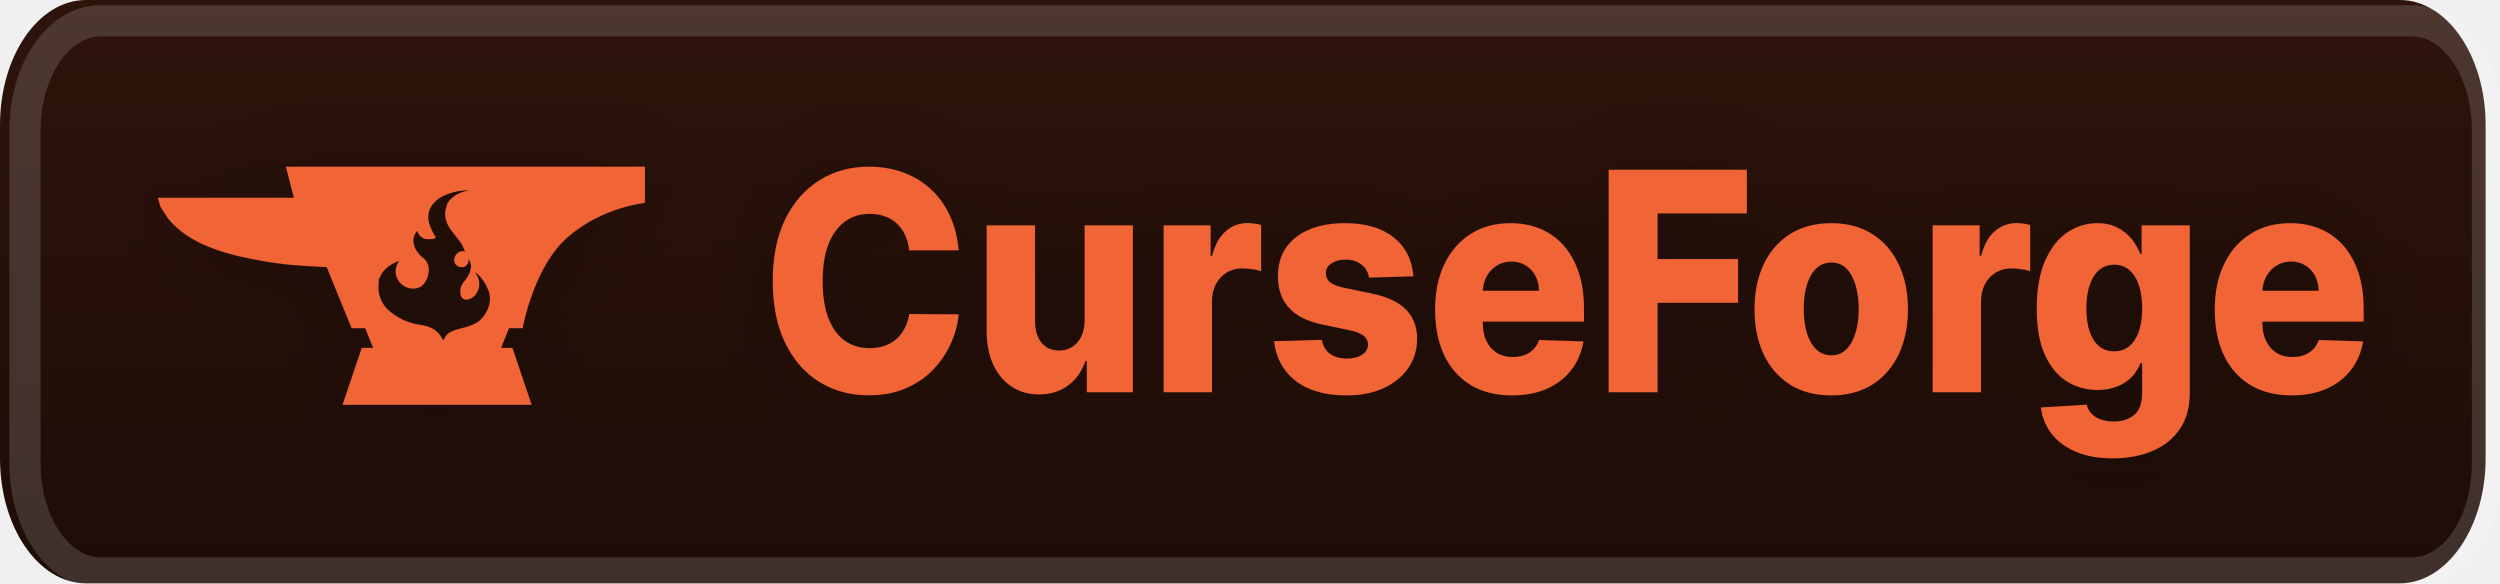
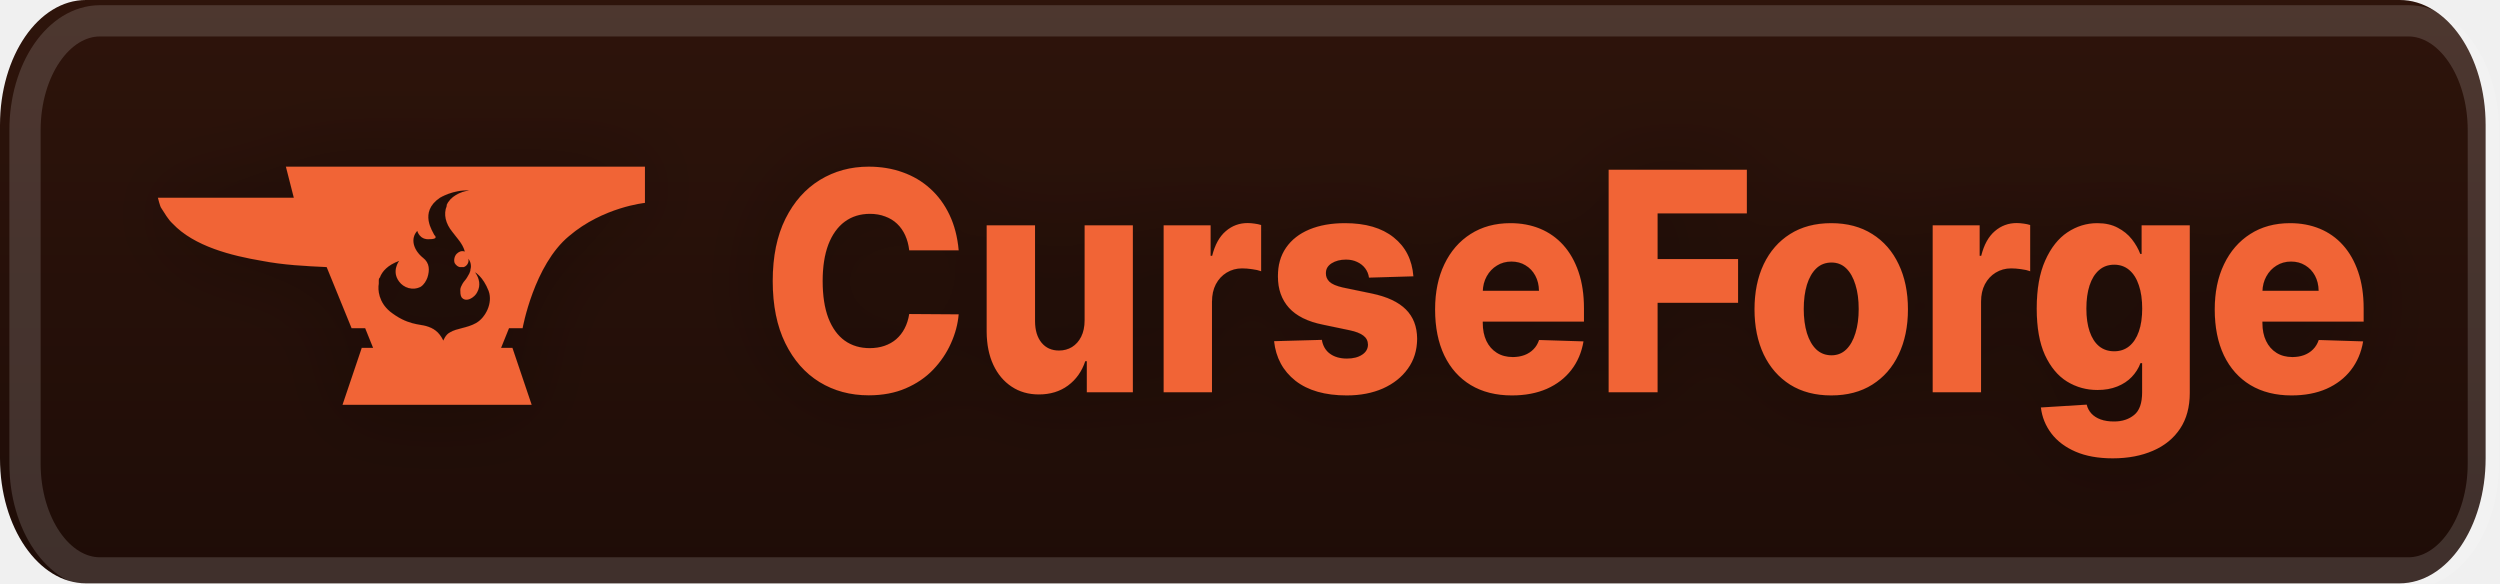
<svg xmlns="http://www.w3.org/2000/svg" width="120" height="28" viewBox="0 0 120 28" fill="none">
  <g clip-path="url(#clip0_1_78)">
    <path d="M115.184 0H4.126C1.847 0 0 2.686 0 6V22C0 25.314 1.847 28 4.126 28H115.184C117.463 28 119.31 25.314 119.31 22V6C119.31 2.686 117.463 0 115.184 0Z" fill="url(#paint0_linear_1_78)" />
    <g filter="url(#filter0_d_1_78)">
      <path d="M13.723 8L14.103 9.491C12.2 9.491 7.579 9.491 7.579 9.491C7.579 9.491 7.688 9.938 7.742 9.988C7.905 10.236 8.068 10.534 8.286 10.733C9.319 11.827 11.113 12.274 12.581 12.522C13.614 12.721 14.647 12.771 15.68 12.82L16.876 15.752H17.528L17.909 16.697H17.365L16.441 19.43H25.52L24.596 16.697H24.052L24.433 15.752H25.085C25.085 15.752 25.629 12.721 27.315 11.33C28.946 9.938 30.957 9.739 30.957 9.739V8H13.723ZM22.856 15.504C22.421 15.752 21.932 15.752 21.606 15.951C21.388 16.051 21.28 16.349 21.28 16.349C21.062 15.902 20.79 15.752 20.464 15.653C20.138 15.554 19.54 15.603 18.724 14.957C18.181 14.51 18.126 13.914 18.181 13.616V13.566C18.181 13.516 18.181 13.516 18.181 13.466C18.181 13.417 18.181 13.367 18.235 13.317C18.344 13.019 18.616 12.721 19.159 12.522C19.159 12.522 18.779 13.019 19.159 13.516C19.377 13.814 19.812 13.963 20.192 13.765C20.355 13.665 20.464 13.467 20.518 13.317C20.627 12.97 20.627 12.622 20.301 12.373C19.812 11.976 19.703 11.429 20.029 11.081C20.029 11.081 20.138 11.528 20.627 11.479C20.953 11.479 20.953 11.379 20.845 11.28C20.79 11.131 20.084 10.187 21.117 9.491C21.117 9.491 21.769 9.093 22.53 9.143C22.095 9.193 21.606 9.441 21.443 9.839C21.443 9.839 21.443 9.839 21.443 9.888C21.28 10.286 21.388 10.733 21.715 11.131C21.932 11.429 22.204 11.677 22.313 12.075C22.149 12.025 22.041 12.075 21.932 12.174C21.823 12.274 21.769 12.473 21.823 12.622C21.878 12.721 21.986 12.82 22.095 12.82C22.149 12.82 22.15 12.82 22.204 12.82H22.258C22.421 12.771 22.53 12.572 22.476 12.423C22.584 12.522 22.639 12.771 22.584 12.92C22.584 13.069 22.476 13.218 22.421 13.317C22.367 13.417 22.258 13.516 22.204 13.616C22.15 13.715 22.095 13.814 22.095 13.914C22.095 14.013 22.095 14.162 22.15 14.262C22.367 14.56 22.802 14.262 22.911 14.013C23.074 13.715 23.02 13.367 22.802 13.069C22.802 13.069 23.183 13.268 23.454 13.963C23.672 14.56 23.291 15.256 22.856 15.504Z" fill="#F16436" />
    </g>
-     <path d="M115.792 1H4.808C2.815 1 1.2 3.351 1.2 6.25V22.25C1.2 25.149 2.815 27.5 4.808 27.5H115.792C117.785 27.5 119.4 25.149 119.4 22.25V6.25C119.4 3.351 117.785 1 115.792 1Z" stroke="white" stroke-opacity="0.15" stroke-width="1.5" />
+     <path d="M115.598 1H4.802C2.813 1 1.2 3.351 1.2 6.25V22.25C1.2 25.149 2.813 27.5 4.802 27.5H115.598C117.587 27.5 119.2 25.149 119.2 22.25V6.25C119.2 3.351 117.587 1 115.598 1Z" stroke="white" stroke-opacity="0.15" stroke-width="1.5" />
    <g filter="url(#filter1_d_1_78)">
      <path d="M46.016 12.016H43.643C43.612 11.749 43.548 11.507 43.449 11.291C43.351 11.076 43.221 10.892 43.06 10.739C42.898 10.585 42.707 10.469 42.485 10.389C42.267 10.306 42.026 10.264 41.759 10.264C41.288 10.264 40.882 10.391 40.54 10.645C40.202 10.898 39.941 11.265 39.757 11.745C39.577 12.225 39.487 12.806 39.487 13.487C39.487 14.197 39.579 14.791 39.762 15.271C39.949 15.748 40.209 16.108 40.546 16.351C40.884 16.591 41.284 16.711 41.746 16.711C42.005 16.711 42.24 16.674 42.453 16.601C42.668 16.528 42.856 16.422 43.018 16.283C43.181 16.141 43.316 15.969 43.421 15.767C43.529 15.562 43.602 15.33 43.643 15.073L46.016 15.089C45.975 15.562 45.85 16.028 45.641 16.487C45.436 16.946 45.152 17.365 44.791 17.744C44.432 18.119 43.992 18.418 43.473 18.641C42.958 18.863 42.365 18.975 41.698 18.975C40.819 18.975 40.031 18.763 39.335 18.338C38.642 17.911 38.095 17.288 37.694 16.471C37.292 15.654 37.091 14.659 37.091 13.487C37.091 12.312 37.295 11.316 37.703 10.498C38.111 9.681 38.663 9.061 39.359 8.636C40.055 8.212 40.834 8 41.698 8C42.286 8 42.831 8.09 43.331 8.271C43.831 8.449 44.27 8.709 44.65 9.054C45.03 9.395 45.338 9.813 45.575 10.311C45.812 10.808 45.959 11.377 46.016 12.016ZM52.062 15.37V10.817H54.377V18.829H52.167V17.337H52.092C51.93 17.827 51.654 18.217 51.265 18.505C50.879 18.79 50.412 18.933 49.866 18.933C49.369 18.933 48.932 18.808 48.556 18.557C48.18 18.307 47.887 17.958 47.678 17.509C47.469 17.057 47.364 16.528 47.36 15.923V10.817H49.681V15.423C49.684 15.857 49.788 16.2 49.994 16.45C50.2 16.701 50.479 16.826 50.833 16.826C51.065 16.826 51.272 16.77 51.455 16.659C51.642 16.544 51.789 16.379 51.897 16.163C52.007 15.944 52.062 15.68 52.062 15.37ZM55.855 18.829V10.817H58.109V12.277H58.184C58.317 11.749 58.534 11.356 58.835 11.098C59.135 10.838 59.485 10.707 59.884 10.707C59.99 10.707 60.102 10.716 60.215 10.733C60.329 10.747 60.435 10.77 60.534 10.801V13.018C60.423 12.976 60.277 12.943 60.096 12.919C59.919 12.894 59.761 12.882 59.622 12.882C59.347 12.882 59.099 12.95 58.877 13.086C58.659 13.218 58.486 13.404 58.36 13.644C58.237 13.88 58.175 14.159 58.175 14.479V18.829H55.855ZM67.842 13.263L65.712 13.326C65.689 13.159 65.629 13.011 65.531 12.882C65.433 12.75 65.305 12.648 65.147 12.575C64.991 12.498 64.812 12.46 64.606 12.46C64.337 12.46 64.107 12.519 63.918 12.637C63.731 12.755 63.639 12.915 63.643 13.117C63.639 13.274 63.696 13.409 63.813 13.524C63.933 13.639 64.147 13.731 64.453 13.8L65.859 14.092C66.586 14.245 67.127 14.499 67.481 14.854C67.838 15.209 68.019 15.678 68.022 16.262C68.019 16.812 67.871 17.29 67.576 17.697C67.285 18.104 66.886 18.42 66.381 18.646C65.874 18.869 65.295 18.98 64.644 18.98C63.603 18.98 62.782 18.745 62.181 18.276C61.583 17.803 61.242 17.17 61.156 16.377L63.448 16.314C63.499 16.607 63.629 16.829 63.842 16.982C64.054 17.135 64.324 17.212 64.653 17.212C64.951 17.212 65.193 17.151 65.379 17.029C65.566 16.907 65.66 16.746 65.664 16.544C65.66 16.363 65.588 16.219 65.445 16.111C65.303 16 65.08 15.913 64.776 15.85L63.505 15.584C62.774 15.438 62.23 15.169 61.872 14.776C61.515 14.379 61.338 13.875 61.341 13.263C61.338 12.728 61.468 12.27 61.73 11.891C61.993 11.509 62.366 11.217 62.85 11.015C63.334 10.813 63.906 10.712 64.562 10.712C65.55 10.712 66.329 10.94 66.897 11.396C67.466 11.848 67.782 12.47 67.842 13.263ZM72.572 18.98C71.809 18.98 71.151 18.815 70.598 18.484C70.047 18.151 69.623 17.676 69.326 17.06C69.032 16.442 68.885 15.706 68.885 14.854C68.885 14.026 69.033 13.303 69.33 12.684C69.628 12.062 70.047 11.578 70.588 11.234C71.129 10.886 71.767 10.712 72.501 10.712C73.019 10.712 73.494 10.801 73.924 10.978C74.353 11.156 74.725 11.418 75.039 11.766C75.352 12.114 75.596 12.543 75.77 13.054C75.943 13.562 76.03 14.145 76.03 14.802V15.438H69.696V13.957H73.871C73.868 13.685 73.81 13.444 73.696 13.232C73.582 13.02 73.426 12.854 73.227 12.736C73.031 12.614 72.803 12.554 72.547 12.554C72.288 12.554 72.056 12.618 71.85 12.747C71.644 12.872 71.482 13.044 71.361 13.263C71.241 13.479 71.178 13.724 71.172 13.998V15.506C71.172 15.833 71.23 16.12 71.347 16.367C71.464 16.61 71.63 16.8 71.846 16.935C72.061 17.071 72.317 17.139 72.614 17.139C72.82 17.139 73.006 17.107 73.174 17.045C73.341 16.982 73.486 16.89 73.606 16.768C73.727 16.647 73.817 16.497 73.876 16.32L76.007 16.387C75.918 16.913 75.724 17.37 75.423 17.759C75.126 18.145 74.735 18.446 74.251 18.662C73.767 18.874 73.208 18.98 72.572 18.98ZM77.215 18.829V8.146H83.849V10.243H79.564V12.434H83.427V14.536H79.564V18.829H77.215ZM87.899 18.98C87.133 18.98 86.475 18.808 85.925 18.463C85.378 18.116 84.955 17.633 84.658 17.014C84.364 16.391 84.217 15.669 84.217 14.849C84.217 14.025 84.364 13.303 84.658 12.684C84.955 12.062 85.378 11.578 85.925 11.234C86.475 10.886 87.133 10.712 87.899 10.712C88.664 10.712 89.321 10.886 89.868 11.234C90.419 11.578 90.841 12.062 91.135 12.684C91.432 13.303 91.581 14.025 91.581 14.849C91.581 15.669 91.432 16.391 91.135 17.014C90.841 17.633 90.419 18.116 89.868 18.463C89.321 18.808 88.664 18.98 87.899 18.98ZM87.913 17.055C88.192 17.055 88.427 16.961 88.621 16.774C88.813 16.586 88.96 16.325 89.061 15.991C89.166 15.657 89.218 15.271 89.218 14.833C89.218 14.388 89.166 13.998 89.061 13.665C88.96 13.331 88.813 13.07 88.621 12.882C88.427 12.694 88.192 12.601 87.913 12.601C87.625 12.601 87.381 12.694 87.182 12.882C86.986 13.07 86.836 13.331 86.732 13.665C86.631 13.998 86.579 14.388 86.579 14.833C86.579 15.271 86.631 15.657 86.732 15.991C86.836 16.325 86.986 16.586 87.182 16.774C87.381 16.961 87.625 17.055 87.913 17.055ZM92.769 18.829V10.817H95.023V12.277H95.099C95.232 11.749 95.448 11.356 95.749 11.098C96.05 10.838 96.399 10.707 96.798 10.707C96.906 10.707 97.016 10.716 97.13 10.733C97.244 10.747 97.35 10.77 97.448 10.801V13.018C97.337 12.976 97.192 12.943 97.012 12.919C96.835 12.894 96.677 12.882 96.537 12.882C96.262 12.882 96.014 12.95 95.792 13.086C95.574 13.218 95.402 13.404 95.275 13.644C95.151 13.88 95.09 14.159 95.09 14.479V18.829H92.769ZM101.412 22C100.72 22 100.126 21.894 99.633 21.682C99.14 21.47 98.752 21.179 98.47 20.811C98.189 20.442 98.019 20.025 97.963 19.559L100.16 19.423C100.201 19.587 100.276 19.729 100.388 19.851C100.501 19.973 100.648 20.067 100.829 20.133C101.012 20.199 101.227 20.232 101.475 20.232C101.863 20.232 102.184 20.128 102.438 19.919C102.694 19.714 102.822 19.354 102.822 18.839V17.431H102.741C102.649 17.678 102.51 17.898 102.323 18.093C102.137 18.288 101.904 18.441 101.626 18.552C101.351 18.663 101.035 18.719 100.677 18.719C100.145 18.719 99.659 18.584 99.215 18.312C98.775 18.038 98.424 17.613 98.157 17.04C97.895 16.462 97.763 15.72 97.763 14.812C97.763 13.877 97.899 13.107 98.172 12.502C98.444 11.893 98.8 11.443 99.24 11.15C99.682 10.858 100.158 10.712 100.667 10.712C101.05 10.712 101.378 10.785 101.649 10.931C101.924 11.074 102.152 11.258 102.329 11.484C102.506 11.71 102.64 11.945 102.732 12.188H102.798V10.817H105.109V18.86C105.109 19.538 104.954 20.11 104.644 20.576C104.334 21.042 103.901 21.395 103.344 21.635C102.787 21.878 102.143 22 101.412 22ZM101.483 16.862C101.765 16.862 102.006 16.78 102.205 16.617C102.404 16.454 102.558 16.219 102.665 15.913C102.773 15.607 102.826 15.24 102.826 14.812C102.826 14.378 102.773 14.004 102.665 13.691C102.56 13.374 102.408 13.131 102.205 12.96C102.006 12.79 101.765 12.705 101.483 12.705C101.196 12.705 100.952 12.792 100.753 12.966C100.554 13.14 100.402 13.385 100.298 13.701C100.196 14.014 100.145 14.385 100.145 14.812C100.145 15.24 100.197 15.607 100.302 15.913C100.407 16.219 100.557 16.454 100.753 16.617C100.952 16.78 101.196 16.862 101.483 16.862ZM109.995 18.98C109.232 18.98 108.574 18.815 108.021 18.484C107.471 18.151 107.046 17.676 106.749 17.06C106.455 16.442 106.308 15.706 106.308 14.854C106.308 14.026 106.456 13.303 106.754 12.684C107.052 12.062 107.471 11.578 108.012 11.234C108.553 10.886 109.19 10.712 109.924 10.712C110.443 10.712 110.917 10.801 111.347 10.978C111.778 11.156 112.15 11.418 112.462 11.766C112.775 12.114 113.019 12.543 113.193 13.054C113.367 13.562 113.455 14.145 113.455 14.802V15.438H107.12V13.957H111.295C111.292 13.685 111.233 13.444 111.12 13.232C111.006 13.02 110.849 12.854 110.65 12.736C110.454 12.614 110.228 12.554 109.972 12.554C109.712 12.554 109.479 12.618 109.273 12.747C109.069 12.872 108.905 13.044 108.785 13.263C108.664 13.479 108.602 13.724 108.595 13.998V15.506C108.595 15.833 108.653 16.12 108.771 16.367C108.888 16.61 109.054 16.8 109.269 16.935C109.484 17.071 109.74 17.139 110.037 17.139C110.243 17.139 110.43 17.107 110.597 17.045C110.765 16.982 110.909 16.89 111.029 16.768C111.15 16.647 111.24 16.497 111.3 16.32L113.43 16.387C113.342 16.913 113.147 17.37 112.847 17.759C112.549 18.145 112.158 18.446 111.674 18.662C111.191 18.874 110.631 18.98 109.995 18.98Z" fill="#F16436" />
    </g>
  </g>
  <defs>
    <filter id="filter0_d_1_78" x="3.579" y="4" width="31.378" height="19.43" filterUnits="userSpaceOnUse" color-interpolation-filters="sRGB">
      <feFlood flood-opacity="0" result="BackgroundImageFix" />
      <feColorMatrix in="SourceAlpha" type="matrix" values="0 0 0 0 0 0 0 0 0 0 0 0 0 0 0 0 0 0 127 0" result="hardAlpha" />
      <feOffset />
      <feGaussianBlur stdDeviation="2" />
      <feComposite in2="hardAlpha" operator="out" />
      <feColorMatrix type="matrix" values="0 0 0 0 0 0 0 0 0 0 0 0 0 0 0 0 0 0 0.25 0" />
      <feBlend mode="normal" in2="BackgroundImageFix" result="effect1_dropShadow_1_78" />
      <feBlend mode="normal" in="SourceGraphic" in2="effect1_dropShadow_1_78" result="shape" />
    </filter>
    <filter id="filter1_d_1_78" x="33.091" y="4" width="84.364" height="22" filterUnits="userSpaceOnUse" color-interpolation-filters="sRGB">
      <feFlood flood-opacity="0" result="BackgroundImageFix" />
      <feColorMatrix in="SourceAlpha" type="matrix" values="0 0 0 0 0 0 0 0 0 0 0 0 0 0 0 0 0 0 127 0" result="hardAlpha" />
      <feOffset />
      <feGaussianBlur stdDeviation="2" />
      <feComposite in2="hardAlpha" operator="out" />
      <feColorMatrix type="matrix" values="0 0 0 0 0 0 0 0 0 0 0 0 0 0 0 0 0 0 0.25 0" />
      <feBlend mode="normal" in2="BackgroundImageFix" result="effect1_dropShadow_1_78" />
      <feBlend mode="normal" in="SourceGraphic" in2="effect1_dropShadow_1_78" result="shape" />
    </filter>
    <linearGradient id="paint0_linear_1_78" x1="59.655" y1="0" x2="59.655" y2="28" gradientUnits="userSpaceOnUse">
      <stop stop-color="#2E140B" />
      <stop offset="1" stop-color="#1E0C07" />
    </linearGradient>
    <clipPath id="clip0_1_78">
      <rect width="120" height="28" fill="white" />
    </clipPath>
  </defs>
</svg>
